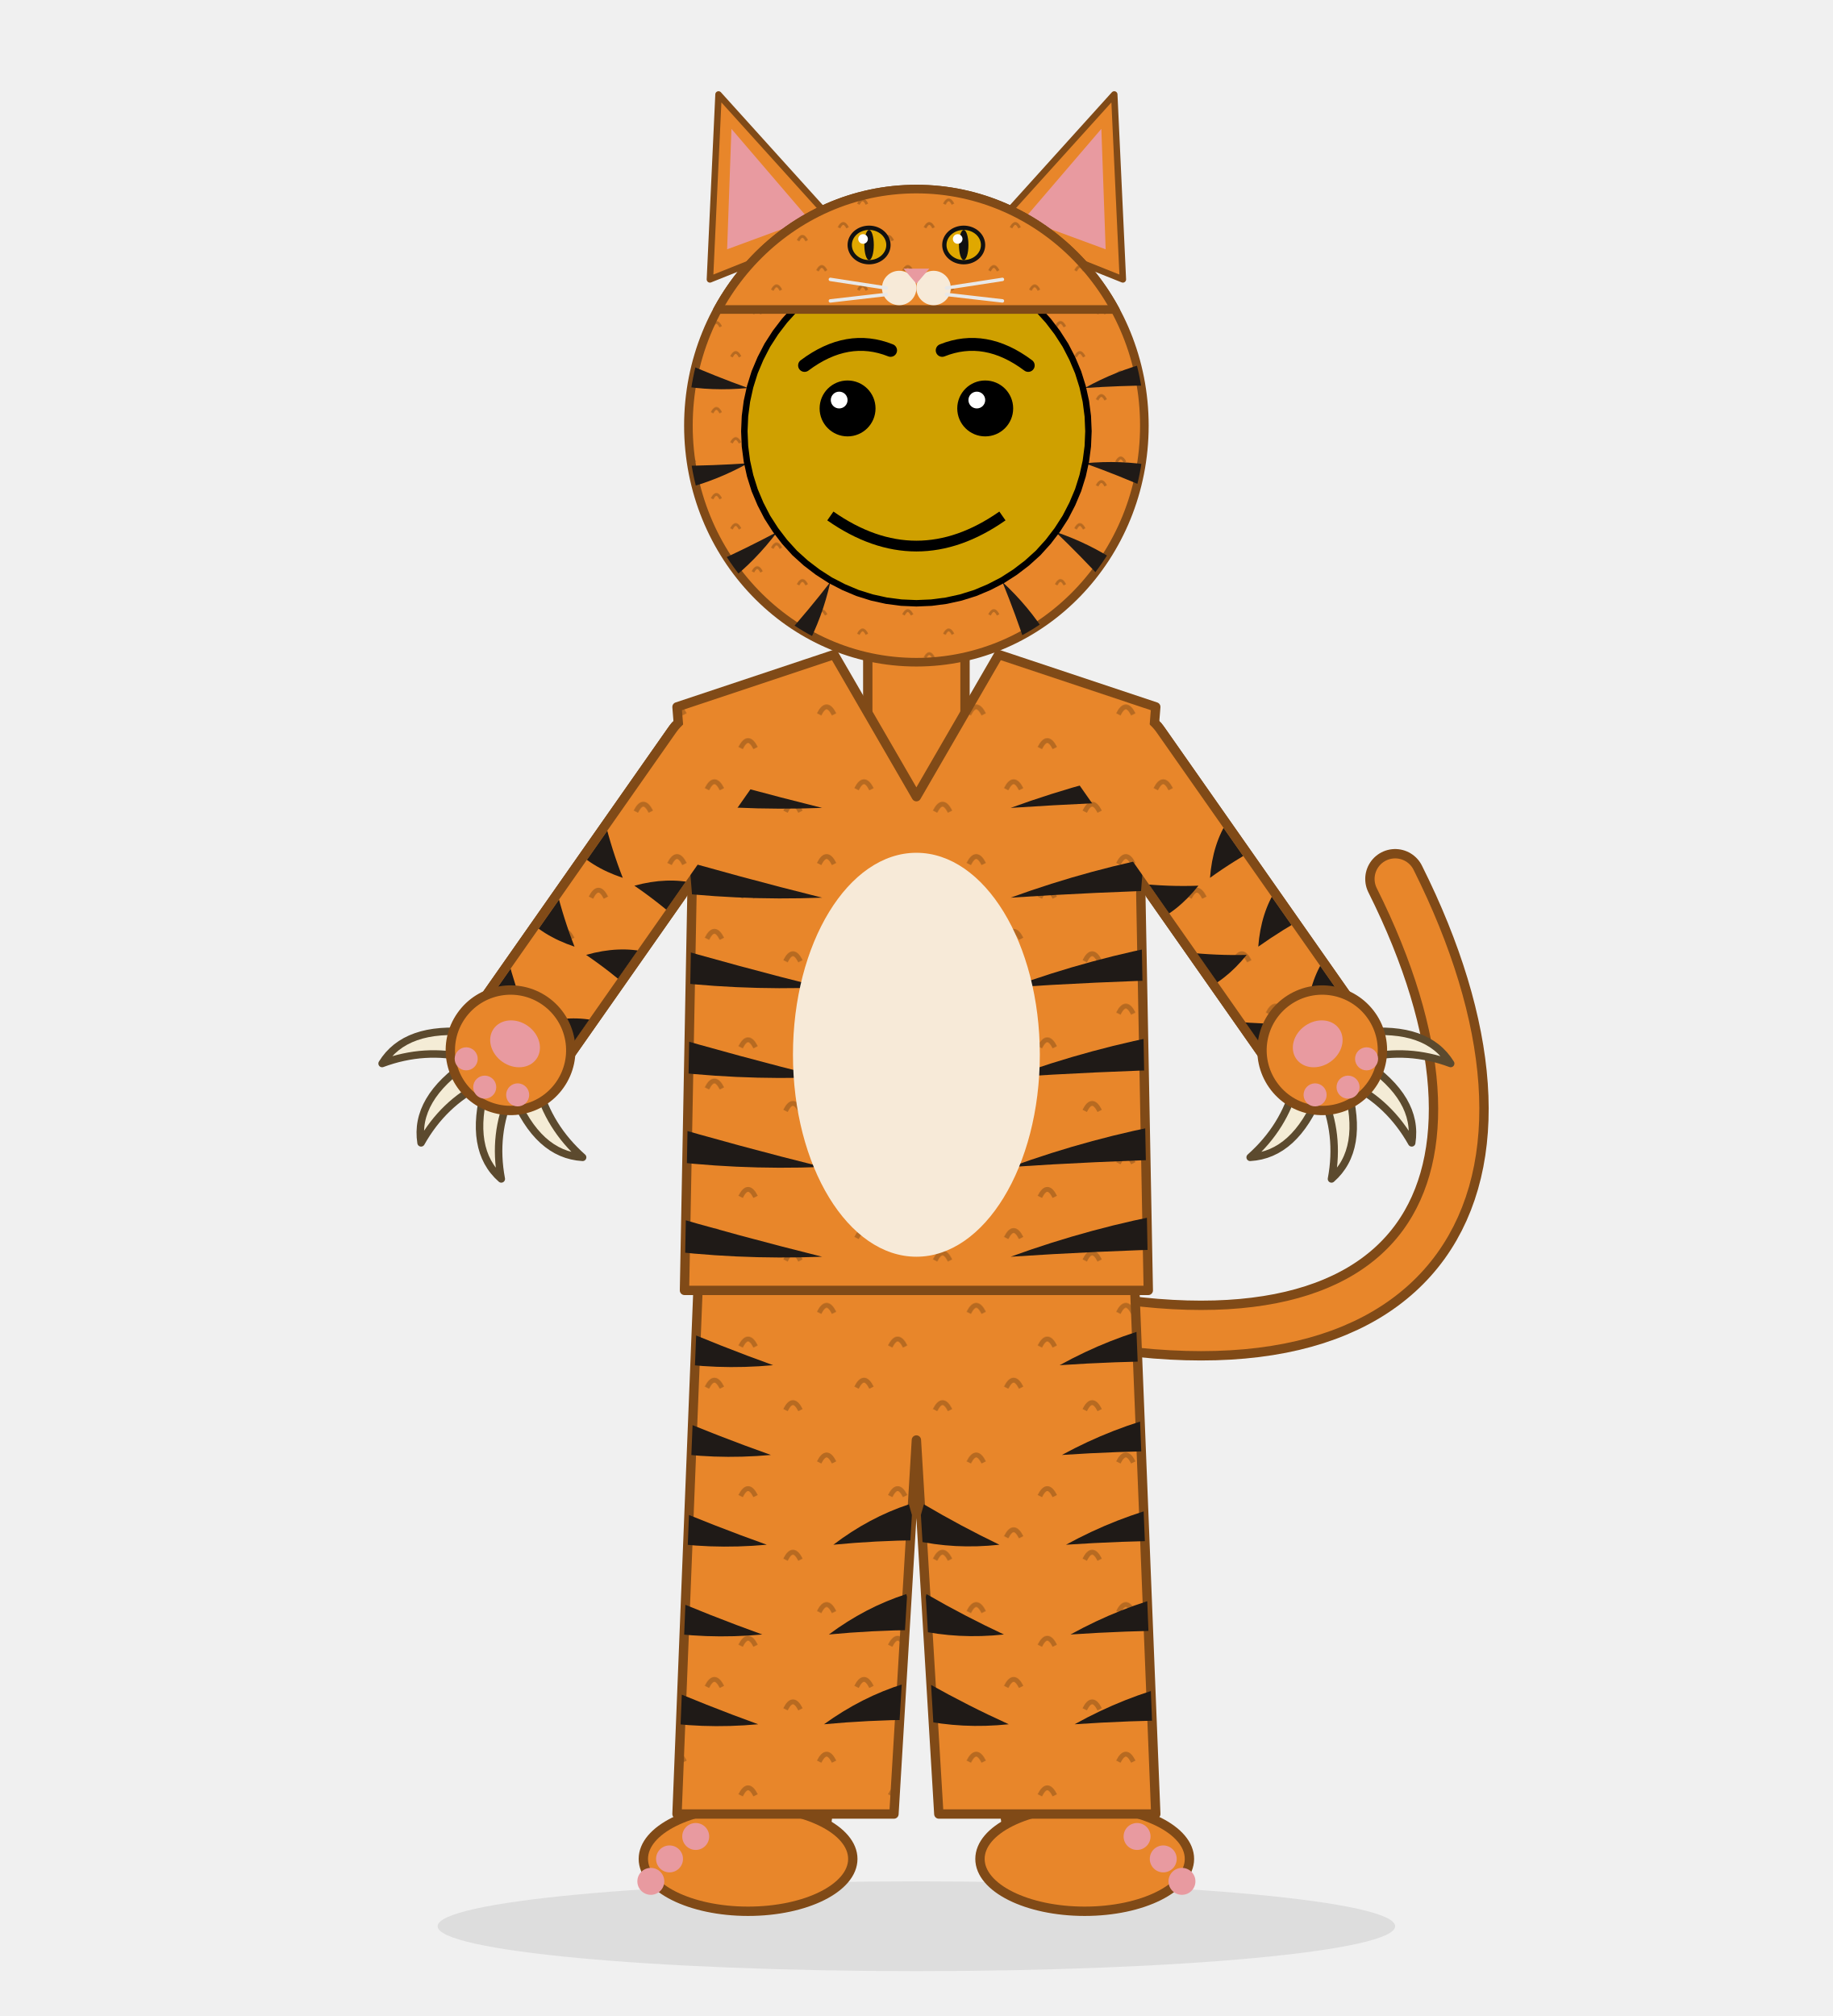
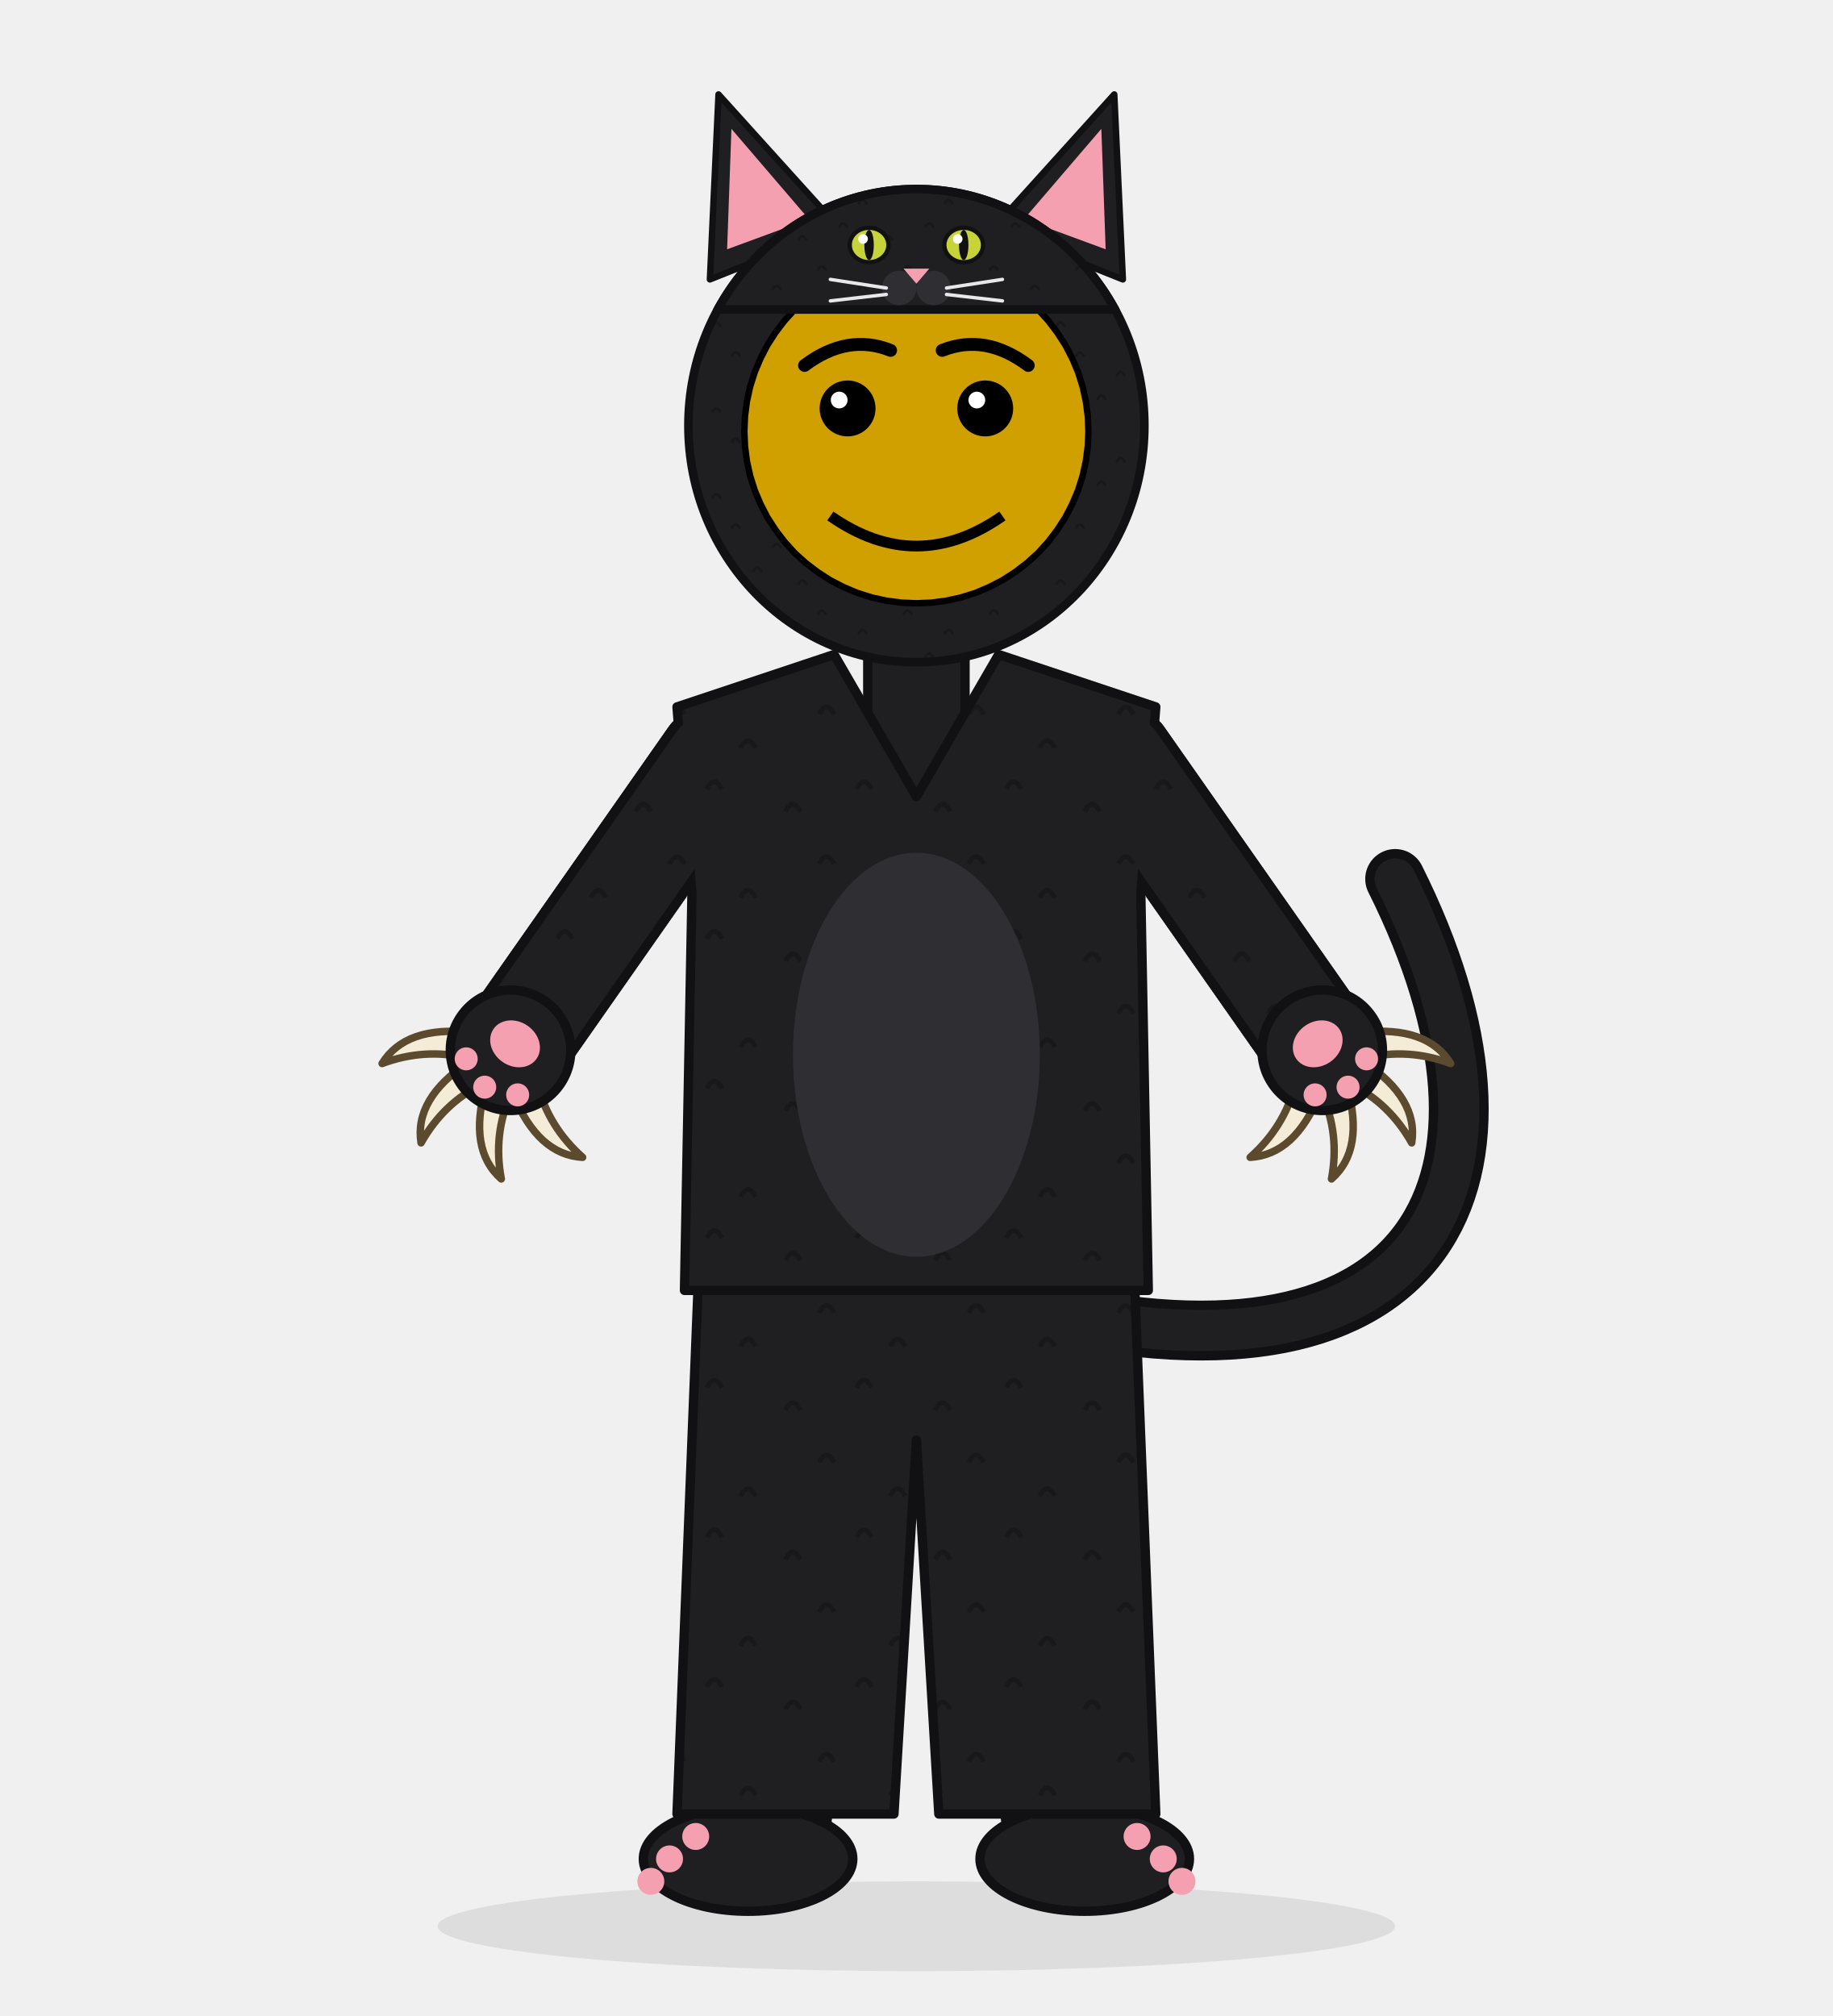
<svg xmlns="http://www.w3.org/2000/svg" id="pic" viewBox="-245 -195 490 539" width="490" height="539">
  <defs>
    <pattern id="pat-fur" width="40" height="40" patternUnits="userSpaceOnUse">
-       <rect width="40" height="40" fill="#e8862a" />
-       <path d="M5 22 q2 -4 4 0 M24 16 q2 -4 4 0 M14 36 q2 -4 4 0 M33 5 q2 -4 4 0" stroke="#a25e1d" stroke-width="1.3" fill="none" opacity="0.7" />
+       <rect width="40" height="40" fill="#1f1f22" />
+       <path d="M5 22 q2 -4 4 0 M24 16 q2 -4 4 0 M14 36 q2 -4 4 0 M33 5 q2 -4 4 0" stroke="#161618" stroke-width="1.3" fill="none" opacity="0.7" />
    </pattern>
    <pattern id="pat-bars" width="24" height="12" patternUnits="userSpaceOnUse">
-       <rect width="24" height="12" fill="#e8862a" />
-       <path d="M0 9 Q6 6 12 9 Q18 12 24 9" stroke="#1f1a17" stroke-width="2.5" fill="none" />
+       <rect width="24" height="12" fill="#1f1f22" />
+       <path d="M0 9 Q6 6 12 9 Q18 12 24 9" stroke="#3a3a40" stroke-width="2.5" fill="none" />
    </pattern>
  </defs>
  <g id="figure" transform="translate(0 320) scale(1.000) translate(0 -320)">
    <ellipse cx="0" cy="320" rx="128" ry="12" fill="#000" opacity="0.080" />
-     <path d="M31.9 155 C138 180 168 120 128 40" fill="none" stroke="#804a17" stroke-width="16" stroke-linecap="round" />
-     <path d="M31.9 155 C138 180 168 120 128 40" fill="none" stroke="#e8862a" stroke-width="11" stroke-linecap="round" />
-     <line x1="35" y1="150" x2="35" y2="290" stroke="#804a17" stroke-width="25" stroke-linecap="round" />
-     <line x1="35" y1="150" x2="35" y2="290" stroke="#e8862a" stroke-width="20" stroke-linecap="round" />
-     <line x1="-35" y1="150" x2="-35" y2="290" stroke="#804a17" stroke-width="25" stroke-linecap="round" />
-     <line x1="-35" y1="150" x2="-35" y2="290" stroke="#e8862a" stroke-width="20" stroke-linecap="round" />
-     <ellipse cx="45" cy="302" rx="28" ry="14" fill="#e8862a" stroke="#804a17" stroke-width="2.5" />
-     <circle cx="59" cy="296" r="3.6" fill="#e89aa0" />
-     <circle cx="66" cy="302" r="3.6" fill="#e89aa0" />
-     <circle cx="71" cy="308" r="3.6" fill="#e89aa0" />
-     <ellipse cx="-45" cy="302" rx="28" ry="14" fill="#e8862a" stroke="#804a17" stroke-width="2.5" />
-     <circle cx="-59" cy="296" r="3.6" fill="#e89aa0" />
-     <circle cx="-66" cy="302" r="3.6" fill="#e89aa0" />
-     <circle cx="-71" cy="308" r="3.6" fill="#e89aa0" />
-     <polygon points="-58,140 58,140 64,290 6,290 0,190 -6,290 -64,290" fill="url(#pat-fur)" stroke="#804a17" stroke-width="2.5" stroke-linejoin="round" />
-     <clipPath id="leg-stripes">
-       <polygon points="-58,140 58,140 64,290 6,290 0,190 -6,290 -64,290" />
-     </clipPath>
-     <g clip-path="url(#leg-stripes)">
-       <path d="M65.9 159.1 Q51.7 162.6 38.3 170 Q53.1 169 68 168.9 Z" fill="#1f1a17" />
-       <path d="M-68 168.9 Q-53.6 171.4 -38.3 170 Q-52.2 165 -65.9 159.1 Z" fill="#1f1a17" />
-       <path d="M66.9 183.1 Q52.5 186.6 38.9 194 Q53.8 193 68.9 192.9 Z" fill="#1f1a17" />
-       <path d="M-68.9 192.9 Q-54.3 195.4 -38.9 194 Q-53 189 -66.9 183.1 Z" fill="#1f1a17" />
-       <path d="M67.9 207.1 Q53.5 210.6 40 218 Q54.9 217 69.9 216.9 Z" fill="#1f1a17" />
-       <path d="M-0.7 216.8 Q10.2 219.3 22.2 218 Q12 213.1 2 207.2 Z" fill="#1f1a17" />
-       <path d="M-69.9 216.9 Q-55.4 219.4 -40 218 Q-54 213 -67.9 207.1 Z" fill="#1f1a17" />
-       <path d="M-2 207.2 Q-12.6 210.7 -22.2 218 Q-10.9 216.9 0.7 216.8 Z" fill="#1f1a17" />
-       <path d="M68.8 231.1 Q54.6 234.6 41.2 242 Q55.9 241 70.9 240.9 Z" fill="#1f1a17" />
-       <path d="M0.1 240.8 Q11.2 243.3 23.4 242 Q12.9 237.1 2.7 231.2 Z" fill="#1f1a17" />
-       <path d="M-70.9 240.9 Q-56.4 243.4 -41.2 242 Q-55.1 237 -68.8 231.1 Z" fill="#1f1a17" />
-       <path d="M-2.7 231.2 Q-13.6 234.7 -23.4 242 Q-11.9 240.9 -0.1 240.8 Z" fill="#1f1a17" />
-       <path d="M69.8 255.1 Q55.6 258.6 42.3 266 Q57 265 71.8 264.9 Z" fill="#1f1a17" />
-       <path d="M0.8 264.8 Q12.3 267.3 24.7 266 Q13.9 261.1 3.4 255.2 Z" fill="#1f1a17" />
-       <path d="M-71.8 264.9 Q-57.5 267.4 -42.3 266 Q-56.1 261 -69.8 255.1 Z" fill="#1f1a17" />
-       <path d="M-3.4 255.2 Q-14.6 258.7 -24.7 266 Q-12.9 264.9 -0.8 264.8 Z" fill="#1f1a17" />
-     </g>
-     <rect x="-13" y="-42" width="26" height="66" rx="4" fill="#e8862a" stroke="#804a17" stroke-width="2.5" />
-     <line x1="54" y1="8" x2="108.5" y2="85.8" stroke="#804a17" stroke-width="21" stroke-linecap="round" />
-     <line x1="54" y1="8" x2="108.5" y2="85.8" stroke="#e8862a" stroke-width="16" stroke-linecap="round" />
-     <line x1="-54" y1="8" x2="-108.5" y2="85.8" stroke="#804a17" stroke-width="21" stroke-linecap="round" />
-     <line x1="-54" y1="8" x2="-108.5" y2="85.8" stroke="#e8862a" stroke-width="16" stroke-linecap="round" />
-     <line x1="54" y1="8" x2="106.9" y2="83.5" stroke="#804a17" stroke-width="30" stroke-linecap="round" />
-     <line x1="-54" y1="8" x2="-106.9" y2="83.5" stroke="#804a17" stroke-width="30" stroke-linecap="round" />
-     <polygon points="-22,-20 0,18 22,-20 64,-6 60,44 62,150 -62,150 -60,44 -64,-6" fill="url(#pat-fur)" stroke="#804a17" stroke-width="2.5" stroke-linejoin="round" />
-     <clipPath id="torso-stripes">
-       <polygon points="-22,-20 0,18 22,-20 64,-6 60,44 62,150 -62,150 -60,44 -64,-6" />
-     </clipPath>
-     <g clip-path="url(#torso-stripes)">
-       <path d="M69.2 9.1 Q46.9 13.1 25.2 21 Q47.9 19.5 70.8 18.9 Z" fill="#1f1a17" />
-       <path d="M-70.8 18.9 Q-48.3 21.9 -25.2 21 Q-47.3 15.5 -69.2 9.1 Z" fill="#1f1a17" />
-       <path d="M69.2 33.1 Q46.9 37.1 25.2 45 Q47.9 43.5 70.8 42.9 Z" fill="#1f1a17" />
-       <path d="M-70.8 42.9 Q-48.3 45.9 -25.2 45 Q-47.3 39.5 -69.2 33.1 Z" fill="#1f1a17" />
-       <path d="M69.2 57.1 Q46.9 61.1 25.2 69 Q47.9 67.5 70.8 66.9 Z" fill="#1f1a17" />
-       <path d="M-70.8 66.9 Q-48.3 69.9 -25.2 69 Q-47.3 63.5 -69.2 57.1 Z" fill="#1f1a17" />
-       <path d="M69.2 81.1 Q46.9 85.1 25.2 93 Q47.9 91.5 70.8 90.9 Z" fill="#1f1a17" />
-       <path d="M-70.8 90.9 Q-48.3 93.9 -25.2 93 Q-47.3 87.5 -69.2 81.1 Z" fill="#1f1a17" />
-       <path d="M69.2 105.1 Q46.9 109.1 25.2 117 Q47.9 115.5 70.8 114.9 Z" fill="#1f1a17" />
-       <path d="M-70.8 114.9 Q-48.3 117.9 -25.2 117 Q-47.3 111.5 -69.2 105.1 Z" fill="#1f1a17" />
-       <path d="M69.2 129.1 Q46.9 133.1 25.2 141 Q47.9 139.5 70.8 138.9 Z" fill="#1f1a17" />
-       <path d="M-70.8 138.9 Q-48.3 141.9 -25.2 141 Q-47.3 135.5 -69.2 129.1 Z" fill="#1f1a17" />
-     </g>
-     <ellipse cx="0" cy="87" rx="33" ry="54" fill="#f7ead8" />
+     <path d="M31.9 155 C138 180 168 120 128 40" fill="none" stroke="#111113" stroke-width="16" stroke-linecap="round" />
+     <path d="M31.9 155 C138 180 168 120 128 40" fill="none" stroke="#1f1f22" stroke-width="11" stroke-linecap="round" />
+     <line x1="35" y1="150" x2="35" y2="290" stroke="#111113" stroke-width="25" stroke-linecap="round" />
+     <line x1="35" y1="150" x2="35" y2="290" stroke="#1f1f22" stroke-width="20" stroke-linecap="round" />
+     <line x1="-35" y1="150" x2="-35" y2="290" stroke="#111113" stroke-width="25" stroke-linecap="round" />
+     <line x1="-35" y1="150" x2="-35" y2="290" stroke="#1f1f22" stroke-width="20" stroke-linecap="round" />
+     <ellipse cx="45" cy="302" rx="28" ry="14" fill="#1f1f22" stroke="#111113" stroke-width="2.5" />
+     <circle cx="59" cy="296" r="3.6" fill="#f4a0b0" />
+     <circle cx="66" cy="302" r="3.6" fill="#f4a0b0" />
+     <circle cx="71" cy="308" r="3.6" fill="#f4a0b0" />
+     <ellipse cx="-45" cy="302" rx="28" ry="14" fill="#1f1f22" stroke="#111113" stroke-width="2.5" />
+     <circle cx="-59" cy="296" r="3.6" fill="#f4a0b0" />
+     <circle cx="-66" cy="302" r="3.6" fill="#f4a0b0" />
+     <circle cx="-71" cy="308" r="3.6" fill="#f4a0b0" />
+     <polygon points="-58,140 58,140 64,290 6,290 0,190 -6,290 -64,290" fill="url(#pat-fur)" stroke="#111113" stroke-width="2.5" stroke-linejoin="round" />
+     <rect x="-13" y="-42" width="26" height="66" rx="4" fill="#1f1f22" stroke="#111113" stroke-width="2.5" />
+     <line x1="54" y1="8" x2="108.5" y2="85.8" stroke="#111113" stroke-width="21" stroke-linecap="round" />
+     <line x1="54" y1="8" x2="108.5" y2="85.8" stroke="#1f1f22" stroke-width="16" stroke-linecap="round" />
+     <line x1="-54" y1="8" x2="-108.5" y2="85.8" stroke="#111113" stroke-width="21" stroke-linecap="round" />
+     <line x1="-54" y1="8" x2="-108.5" y2="85.8" stroke="#1f1f22" stroke-width="16" stroke-linecap="round" />
+     <line x1="54" y1="8" x2="106.9" y2="83.5" stroke="#111113" stroke-width="30" stroke-linecap="round" />
+     <line x1="-54" y1="8" x2="-106.9" y2="83.5" stroke="#111113" stroke-width="30" stroke-linecap="round" />
+     <polygon points="-22,-20 0,18 22,-20 64,-6 60,44 62,150 -62,150 -60,44 -64,-6" fill="url(#pat-fur)" stroke="#111113" stroke-width="2.5" stroke-linejoin="round" />
+     <ellipse cx="0" cy="87" rx="33" ry="54" fill="#2e2e33" />
    <g transform="translate(-57.5 -143.3) scale(0.575)">
      <defs>
        <clipPath id="above-crack">
          <rect x="-2000" y="-4000" width="4200" height="4060" />
        </clipPath>
        <clipPath id="below-crack">
          <rect x="-2000" y="60" width="4200" height="4000" />
        </clipPath>
        <clipPath id="hood-brim">
          <rect x="-200" y="-400" width="600" height="454" />
        </clipPath>
        <clipPath id="hood-inside">
          <ellipse cx="100" cy="108" rx="106" ry="110" />
        </clipPath>
      </defs>
      <g transform="">
        <g transform="translate(100 110.6) scale(1.000 1.000) translate(-100 -110.6)">
-           <polygon points="64,16 8,-46 4,40" fill="#e8862a" stroke="#804a17" stroke-width="3" stroke-linejoin="round" />
-           <polygon points="50,12 14,-30 12,26" fill="#e89aa0" stroke="none" stroke-width="0" stroke-linejoin="round" />
-           <polygon points="136,16 192,-46 196,40" fill="#e8862a" stroke="#804a17" stroke-width="3" stroke-linejoin="round" />
-           <polygon points="150,12 186,-30 188,26" fill="#e89aa0" stroke="none" stroke-width="0" stroke-linejoin="round" />
-           <ellipse cx="100" cy="108" rx="106" ry="110" fill="url(#pat-fur)" stroke="#804a17" stroke-width="4" />
-           <clipPath id="hood-stripes">
-             <ellipse cx="100" cy="108" rx="106" ry="110" />
-           </clipPath>
-           <g clip-path="url(#hood-stripes)">
-             <path d="M208.4 78.5 Q192.9 82.4 178.3 90.5 Q194.4 89.4 210.7 89.3 Z" fill="#1f1a17" />
-             <path d="M-10.7 89.3 Q5.1 92.1 21.7 90.5 Q6.6 85.1 -8.4 78.5 Z" fill="#1f1a17" />
-             <path d="M210.7 126.7 Q194.9 123.9 178.3 125.5 Q193.4 130.9 208.4 137.5 Z" fill="#1f1a17" />
-             <path d="M-8.4 137.5 Q7.1 133.6 21.7 125.5 Q5.6 126.6 -10.7 126.7 Z" fill="#1f1a17" />
-             <path d="M193.8 171.7 Q180.6 162.8 164.7 157.4 Q176.4 168.6 187.4 180.6 Z" fill="#1f1a17" />
-             <path d="M12.6 180.6 Q25.2 170.8 35.3 157.4 Q21 165 6.2 171.7 Z" fill="#1f1a17" />
-             <path d="M160.8 205.7 Q152.3 192.1 140 180.7 Q146.1 195.7 151.2 211.2 Z" fill="#1f1a17" />
-             <path d="M48.8 211.2 Q56.3 197.1 60 180.7 Q50.1 193.5 39.2 205.7 Z" fill="#1f1a17" />
-           </g>
+           <polygon points="64,16 8,-46 4,40" fill="#1f1f22" stroke="#111113" stroke-width="3" stroke-linejoin="round" />
+           <polygon points="50,12 14,-30 12,26" fill="#f4a0b0" stroke="none" stroke-width="0" stroke-linejoin="round" />
+           <polygon points="136,16 192,-46 196,40" fill="#1f1f22" stroke="#111113" stroke-width="3" stroke-linejoin="round" />
+           <polygon points="150,12 186,-30 188,26" fill="#f4a0b0" stroke="none" stroke-width="0" stroke-linejoin="round" />
+           <ellipse cx="100" cy="108" rx="106" ry="110" fill="url(#pat-fur)" stroke="#111113" stroke-width="4" />
        </g>
      </g>
      <path d="M180 110.6 L179.7 117.6 L178.8 124.5 L177.3 131.3 L175.2 138 L172.5 144.4 L169.3 150.6 L165.5 156.5 L161.3 162 L156.6 167.2 L151.4 171.9 L145.9 176.1 L140 179.9 L133.8 183.1 L127.4 185.8 L120.7 187.9 L113.9 189.4 L107 190.3 L100 190.6 L93 190.3 L86.1 189.4 L79.3 187.9 L72.6 185.8 L66.2 183.1 L60 179.9 L54.1 176.1 L48.6 171.9 L43.4 167.2 L38.7 162 L34.5 156.5 L30.7 150.6 L27.5 144.4 L24.8 138 L22.7 131.3 L21.2 124.5 L20.3 117.6 L20 110.6 L20.3 103.6 L21.2 96.7 L22.7 89.9 L24.8 83.2 L27.5 76.8 L30.7 70.6 L34.5 64.7 L38.7 59.2 L43.4 54 L48.6 49.3 L54.1 45.1 L60 41.3 L66.2 38.1 L72.6 35.4 L79.3 33.3 L86.1 31.8 L93 30.9 L100 30.6 L107 30.9 L113.9 31.8 L120.7 33.3 L127.4 35.4 L133.8 38.1 L140 41.3 L145.9 45.1 L151.4 49.3 L156.6 54 L161.3 59.2 L165.5 64.7 L169.3 70.6 L172.5 76.8 L175.2 83.2 L177.3 89.9 L178.8 96.7 L179.7 103.6 Z" fill="#cfa000" stroke="black" stroke-width="3" />
      <g transform="">
        <g transform="translate(100 110.6) scale(1.000 1.000) translate(-100 -110.6)">
-           <ellipse cx="100" cy="108" rx="106" ry="110" fill="url(#pat-fur)" stroke="#804a17" stroke-width="4" clip-path="url(#hood-brim)" />
-           <line x1="0" y1="54" x2="200" y2="54" stroke="#804a17" stroke-width="4" clip-path="url(#hood-inside)" />
-           <ellipse cx="78" cy="24" rx="9" ry="8" fill="#e0a800" stroke="#111" stroke-width="2" />
+           <ellipse cx="100" cy="108" rx="106" ry="110" fill="url(#pat-fur)" stroke="#111113" stroke-width="4" clip-path="url(#hood-brim)" />
+           <line x1="0" y1="54" x2="200" y2="54" stroke="#111113" stroke-width="4" clip-path="url(#hood-inside)" />
+           <ellipse cx="78" cy="24" rx="9" ry="8" fill="#c6d43a" stroke="#111" stroke-width="2" />
          <ellipse cx="78" cy="24" rx="2.2" ry="7" fill="#111" />
          <circle cx="75.2" cy="21.2" r="2.24" fill="#ffffff" />
-           <ellipse cx="122" cy="24" rx="9" ry="8" fill="#e0a800" stroke="#111" stroke-width="2" />
+           <ellipse cx="122" cy="24" rx="9" ry="8" fill="#c6d43a" stroke="#111" stroke-width="2" />
          <ellipse cx="122" cy="24" rx="2.2" ry="7" fill="#111" />
          <circle cx="119.2" cy="21.2" r="2.24" fill="#ffffff" />
-           <circle cx="92" cy="44" r="8" fill="#f7ead8" />
-           <circle cx="108" cy="44" r="8" fill="#f7ead8" />
-           <path d="M94 35 L106 35 L100 42 Z" fill="#e89aa0" />
+           <circle cx="92" cy="44" r="8" fill="#2e2e33" />
+           <circle cx="108" cy="44" r="8" fill="#2e2e33" />
+           <path d="M94 35 L106 35 L100 42 Z" fill="#f4a0b0" />
          <path d="M86 44 L60 40 M86 47 L60 50 M114 44 L140 40 M114 47 L140 50" stroke="#e8e8e8" stroke-width="1.6" stroke-linecap="round" />
        </g>
      </g>
    </g>
    <g transform="translate(-57.5 -143.3) scale(0.575)">
      <g transform="translate(0 0)">
        <g transform="rotate(0 68 100) translate(68 100) scale(1 1.000) translate(-68 -100)">
          <circle cx="68" cy="100" r="13" fill="#000000" />
        </g>
        <circle cx="64.1" cy="96.1" r="3.9" fill="#ffffff" />
        <g transform="rotate(0 132 100) translate(132 100) scale(1 1.000) translate(-132 -100)">
          <circle cx="132" cy="100" r="13" fill="#000000" />
        </g>
        <circle cx="128.1" cy="96.1" r="3.9" fill="#ffffff" />
      </g>
    </g>
    <g transform="translate(-57.5 -143.3) scale(0.575)">
      <path d="M48 80 Q68 65 88 73 M152 80 Q132 65 112 73" stroke="black" fill="none" stroke-width="6" stroke-linecap="round" />
      <g transform="translate(100 150) scale(1.000 1.000) translate(-100 -150)">
        <path d="M60 150 Q100 178 140 150" stroke="black" fill="none" stroke-width="5" stroke-linejoin="round" />
      </g>
    </g>
    <clipPath id="off-body">
      <path clip-rule="evenodd" d="M-5000 -5000 H5000 V5000 H-5000 Z M-21.3,-21.8 L0,15 L21.3,-21.8 L65.6,-7.1 L61.5,44 L63.5,151.5 L-63.5,151.5 L-61.5,44 L-65.6,-7.1 Z" />
    </clipPath>
    <g clip-path="url(#off-body)">
-       <line x1="54" y1="8" x2="108.5" y2="85.8" stroke="#804a17" stroke-width="21" stroke-linecap="round" />
-       <line x1="54" y1="8" x2="108.5" y2="85.8" stroke="#e8862a" stroke-width="16" stroke-linecap="round" />
-       <line x1="-54" y1="8" x2="-108.5" y2="85.8" stroke="#804a17" stroke-width="21" stroke-linecap="round" />
-       <line x1="-54" y1="8" x2="-108.5" y2="85.8" stroke="#e8862a" stroke-width="16" stroke-linecap="round" />
-       <line x1="54" y1="8" x2="106.9" y2="83.5" stroke="#804a17" stroke-width="30" stroke-linecap="round" />
-       <line x1="-54" y1="8" x2="-106.9" y2="83.5" stroke="#804a17" stroke-width="30" stroke-linecap="round" />
+       <line x1="54" y1="8" x2="108.5" y2="85.8" stroke="#111113" stroke-width="21" stroke-linecap="round" />
+       <line x1="54" y1="8" x2="108.5" y2="85.8" stroke="#1f1f22" stroke-width="16" stroke-linecap="round" />
+       <line x1="-54" y1="8" x2="-108.5" y2="85.8" stroke="#111113" stroke-width="21" stroke-linecap="round" />
+       <line x1="-54" y1="8" x2="-108.5" y2="85.8" stroke="#1f1f22" stroke-width="16" stroke-linecap="round" />
+       <line x1="54" y1="8" x2="106.9" y2="83.5" stroke="#111113" stroke-width="30" stroke-linecap="round" />
+       <line x1="-54" y1="8" x2="-106.9" y2="83.5" stroke="#111113" stroke-width="30" stroke-linecap="round" />
    </g>
    <line x1="54" y1="8" x2="106.9" y2="83.5" stroke="url(#pat-fur)" stroke-width="25" stroke-linecap="round" />
    <line x1="-54" y1="8" x2="-106.9" y2="83.5" stroke="url(#pat-fur)" stroke-width="25" stroke-linecap="round" />
-     <clipPath id="arm-stripes1">
-       <polygon points="43.8,15.2 96.6,90.7 117.1,76.3 64.2,0.8" />
-     </clipPath>
-     <g clip-path="url(#arm-stripes1)">
-       <path d="M62.6 51.9 Q69.7 49 75.4 41.8 Q67.4 42.1 59.1 41.2 Z" fill="#1f1a17" />
-       <path d="M83.4 24.2 Q79.2 30.5 78.5 39.7 Q85 35 92.3 31.1 Z" fill="#1f1a17" />
-       <path d="M75.5 70.3 Q82.6 67.4 88.3 60.3 Q80.3 60.5 72 59.6 Z" fill="#1f1a17" />
-       <path d="M96.3 42.6 Q92.1 49 91.4 58.1 Q97.9 53.5 105.2 49.5 Z" fill="#1f1a17" />
-       <path d="M88.4 88.8 Q95.5 85.9 101.2 78.7 Q93.2 78.9 84.9 78.1 Z" fill="#1f1a17" />
-       <path d="M109.3 61 Q105 67.4 104.3 76.6 Q110.8 71.9 118.1 67.9 Z" fill="#1f1a17" />
-     </g>
-     <clipPath id="arm-stripes-1">
-       <polygon points="-64.2,0.8 -117.1,76.3 -96.6,90.7 -43.8,15.2" />
-     </clipPath>
-     <g clip-path="url(#arm-stripes-1)">
-       <path d="M-92.3 31.1 Q-87.2 36.8 -78.5 39.7 Q-81.4 32.3 -83.4 24.2 Z" fill="#1f1a17" />
-       <path d="M-59.1 41.2 Q-66.6 39.4 -75.4 41.8 Q-68.8 46.3 -62.6 51.9 Z" fill="#1f1a17" />
-       <path d="M-105.2 49.5 Q-100.1 55.2 -91.4 58.1 Q-94.3 50.7 -96.3 42.6 Z" fill="#1f1a17" />
-       <path d="M-72 59.6 Q-79.5 57.8 -88.3 60.3 Q-81.7 64.8 -75.5 70.3 Z" fill="#1f1a17" />
-       <path d="M-118.1 67.9 Q-113 73.6 -104.3 76.6 Q-107.2 69.1 -109.3 61 Z" fill="#1f1a17" />
-       <path d="M-84.9 78.1 Q-92.4 76.2 -101.2 78.7 Q-94.6 83.2 -88.4 88.8 Z" fill="#1f1a17" />
-     </g>
    <g transform="translate(108.5 85.8) rotate(55) scale(1 1)">
      <path d="M2.2 -11.5 Q10.7 -26.8 22.6 -26.1 Q12.6 -19.2 8.3 -8.2 Z" fill="#f4ecd6" stroke="#5c4a2e" stroke-width="2" stroke-linejoin="round" />
      <path d="M9.1 -7.4 Q25.4 -13.7 34 -5.4 Q21.9 -6.6 11.7 -1 Z" fill="#f4ecd6" stroke="#5c4a2e" stroke-width="2" stroke-linejoin="round" />
      <path d="M11.7 0.1 Q28.3 5.9 29.6 17.7 Q21.1 9 9.6 6.8 Z" fill="#f4ecd6" stroke="#5c4a2e" stroke-width="2" stroke-linejoin="round" />
      <path d="M9.2 7.3 Q18.7 22 12.4 32.2 Q11 20.1 3.4 11.2 Z" fill="#f4ecd6" stroke="#5c4a2e" stroke-width="2" stroke-linejoin="round" />
-       <circle r="16.1" fill="#e8862a" stroke="#804a17" stroke-width="2.5" />
-       <ellipse cx="-2.1" rx="5.88" ry="7" fill="#e89aa0" />
-       <circle cx="8.68" cy="-8.4" r="3.08" fill="#e89aa0" />
-       <circle cx="12.04" cy="0" r="3.08" fill="#e89aa0" />
-       <circle cx="8.68" cy="8.4" r="3.08" fill="#e89aa0" />
+       <circle r="16.1" fill="#1f1f22" stroke="#111113" stroke-width="2.5" />
+       <ellipse cx="-2.1" rx="5.88" ry="7" fill="#f4a0b0" />
+       <circle cx="8.68" cy="-8.4" r="3.08" fill="#f4a0b0" />
+       <circle cx="12.04" cy="0" r="3.08" fill="#f4a0b0" />
+       <circle cx="8.68" cy="8.4" r="3.08" fill="#f4a0b0" />
    </g>
    <g transform="translate(-108.5 85.8) rotate(125) scale(1 -1)">
      <path d="M2.2 -11.5 Q10.7 -26.8 22.6 -26.1 Q12.6 -19.2 8.3 -8.2 Z" fill="#f4ecd6" stroke="#5c4a2e" stroke-width="2" stroke-linejoin="round" />
      <path d="M9.1 -7.4 Q25.4 -13.7 34 -5.4 Q21.9 -6.6 11.7 -1 Z" fill="#f4ecd6" stroke="#5c4a2e" stroke-width="2" stroke-linejoin="round" />
      <path d="M11.7 0.1 Q28.3 5.9 29.6 17.7 Q21.1 9 9.6 6.8 Z" fill="#f4ecd6" stroke="#5c4a2e" stroke-width="2" stroke-linejoin="round" />
      <path d="M9.2 7.3 Q18.7 22 12.4 32.2 Q11 20.1 3.4 11.2 Z" fill="#f4ecd6" stroke="#5c4a2e" stroke-width="2" stroke-linejoin="round" />
-       <circle r="16.1" fill="#e8862a" stroke="#804a17" stroke-width="2.5" />
-       <ellipse cx="-2.1" rx="5.88" ry="7" fill="#e89aa0" />
-       <circle cx="8.68" cy="-8.4" r="3.08" fill="#e89aa0" />
-       <circle cx="12.04" cy="0" r="3.08" fill="#e89aa0" />
-       <circle cx="8.68" cy="8.4" r="3.08" fill="#e89aa0" />
+       <circle r="16.1" fill="#1f1f22" stroke="#111113" stroke-width="2.5" />
+       <ellipse cx="-2.1" rx="5.88" ry="7" fill="#f4a0b0" />
+       <circle cx="8.68" cy="-8.4" r="3.08" fill="#f4a0b0" />
+       <circle cx="12.04" cy="0" r="3.08" fill="#f4a0b0" />
+       <circle cx="8.68" cy="8.4" r="3.08" fill="#f4a0b0" />
    </g>
  </g>
</svg>
